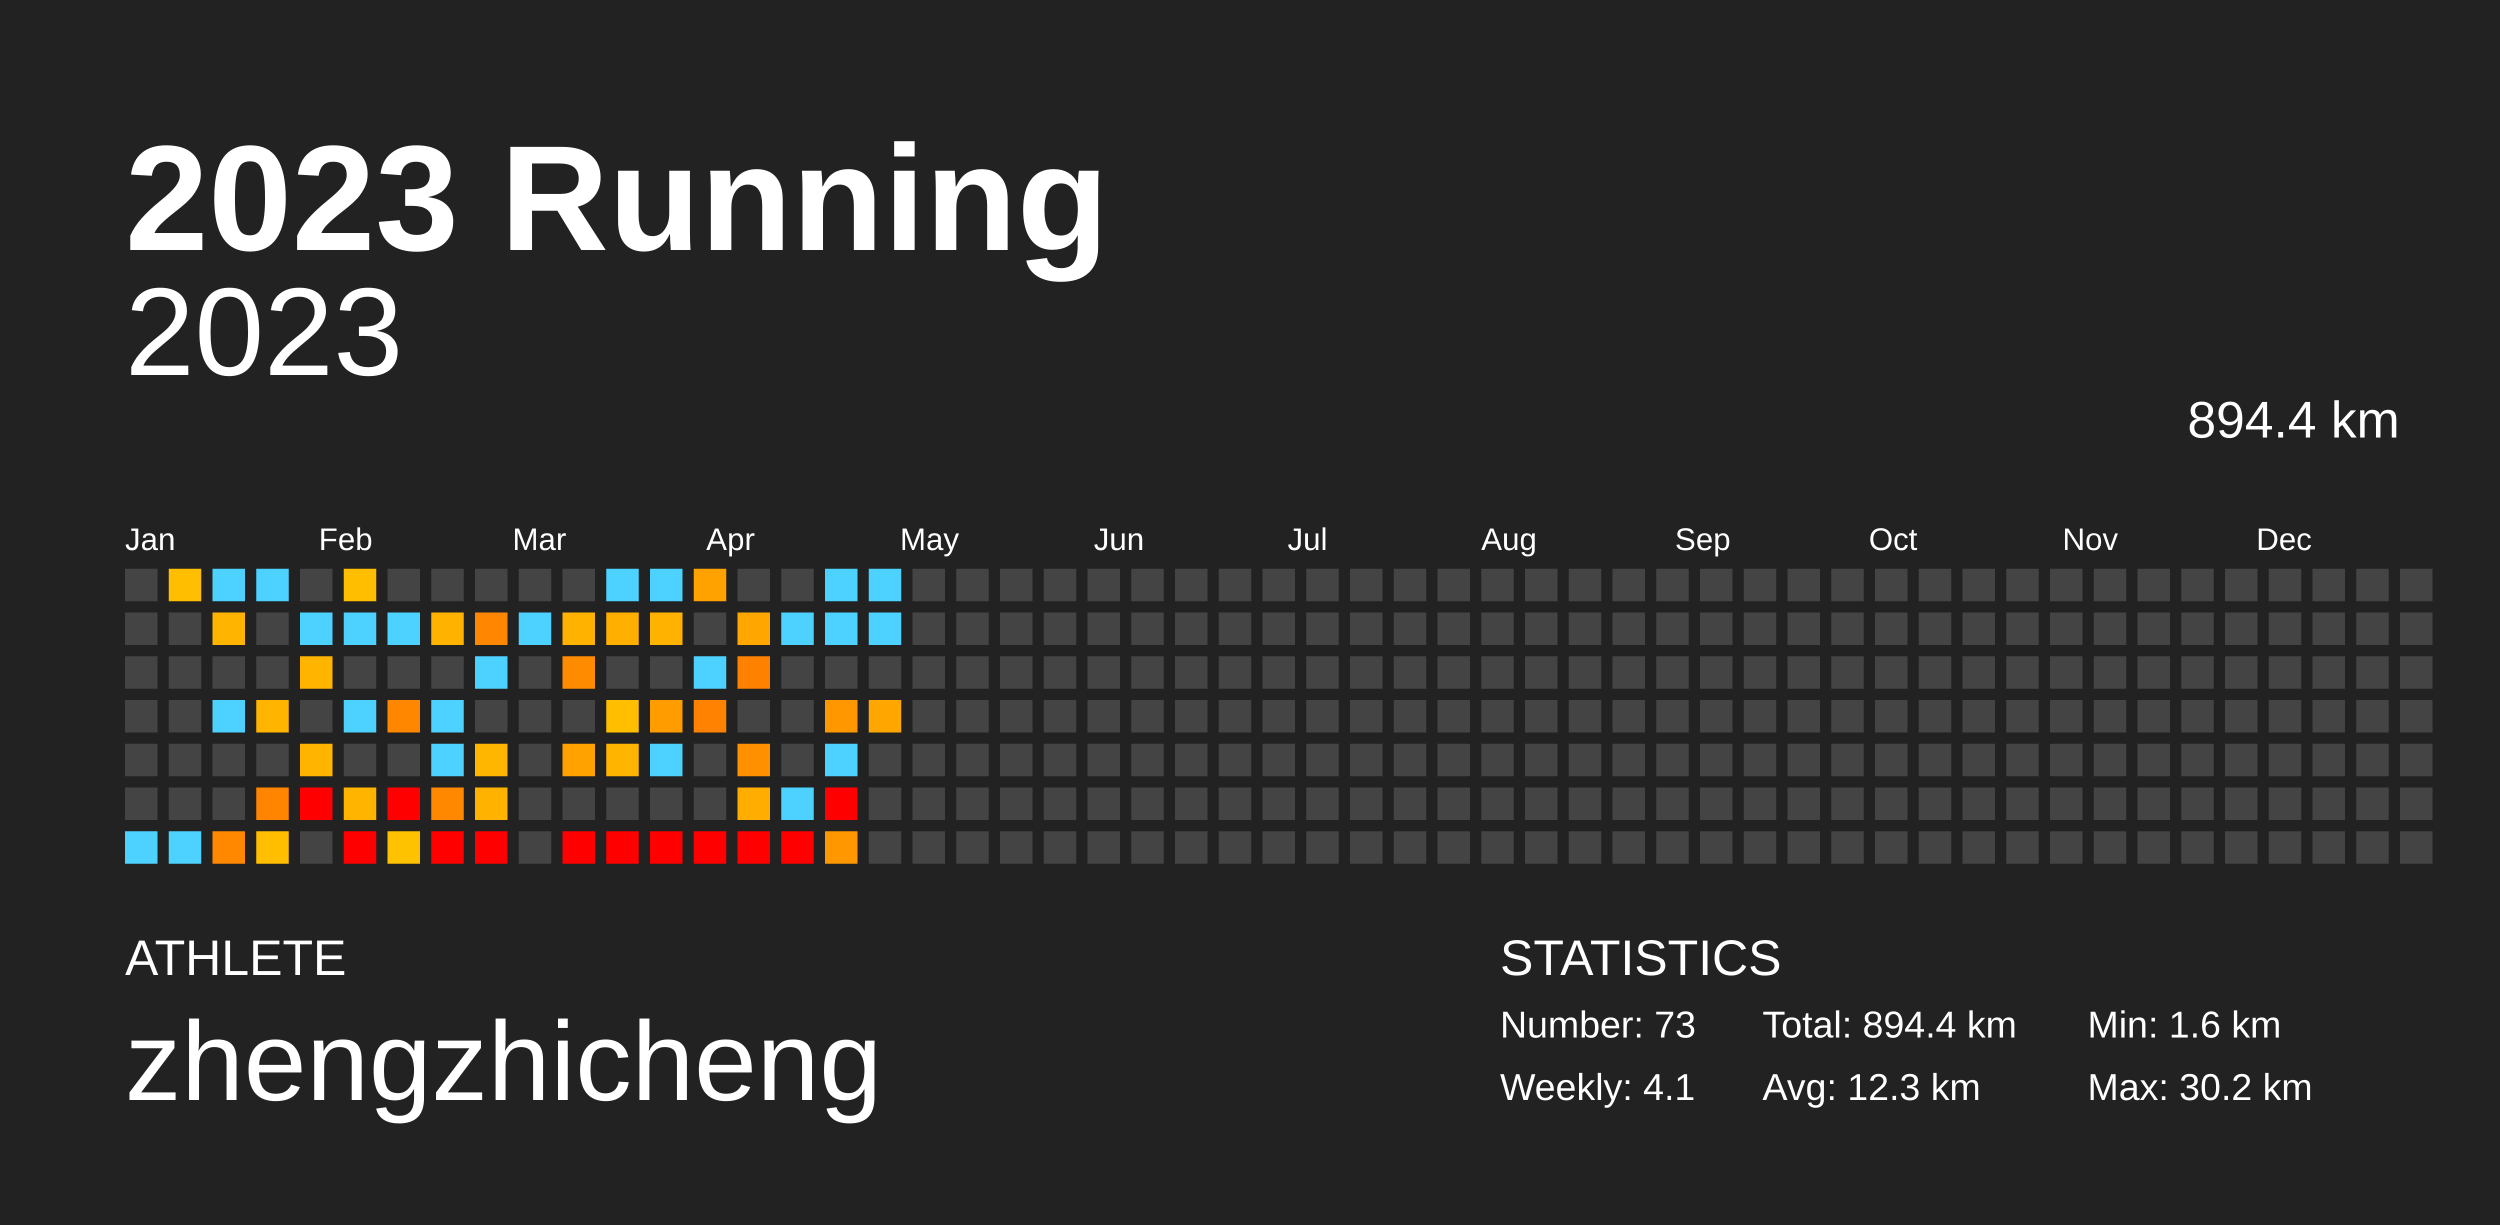
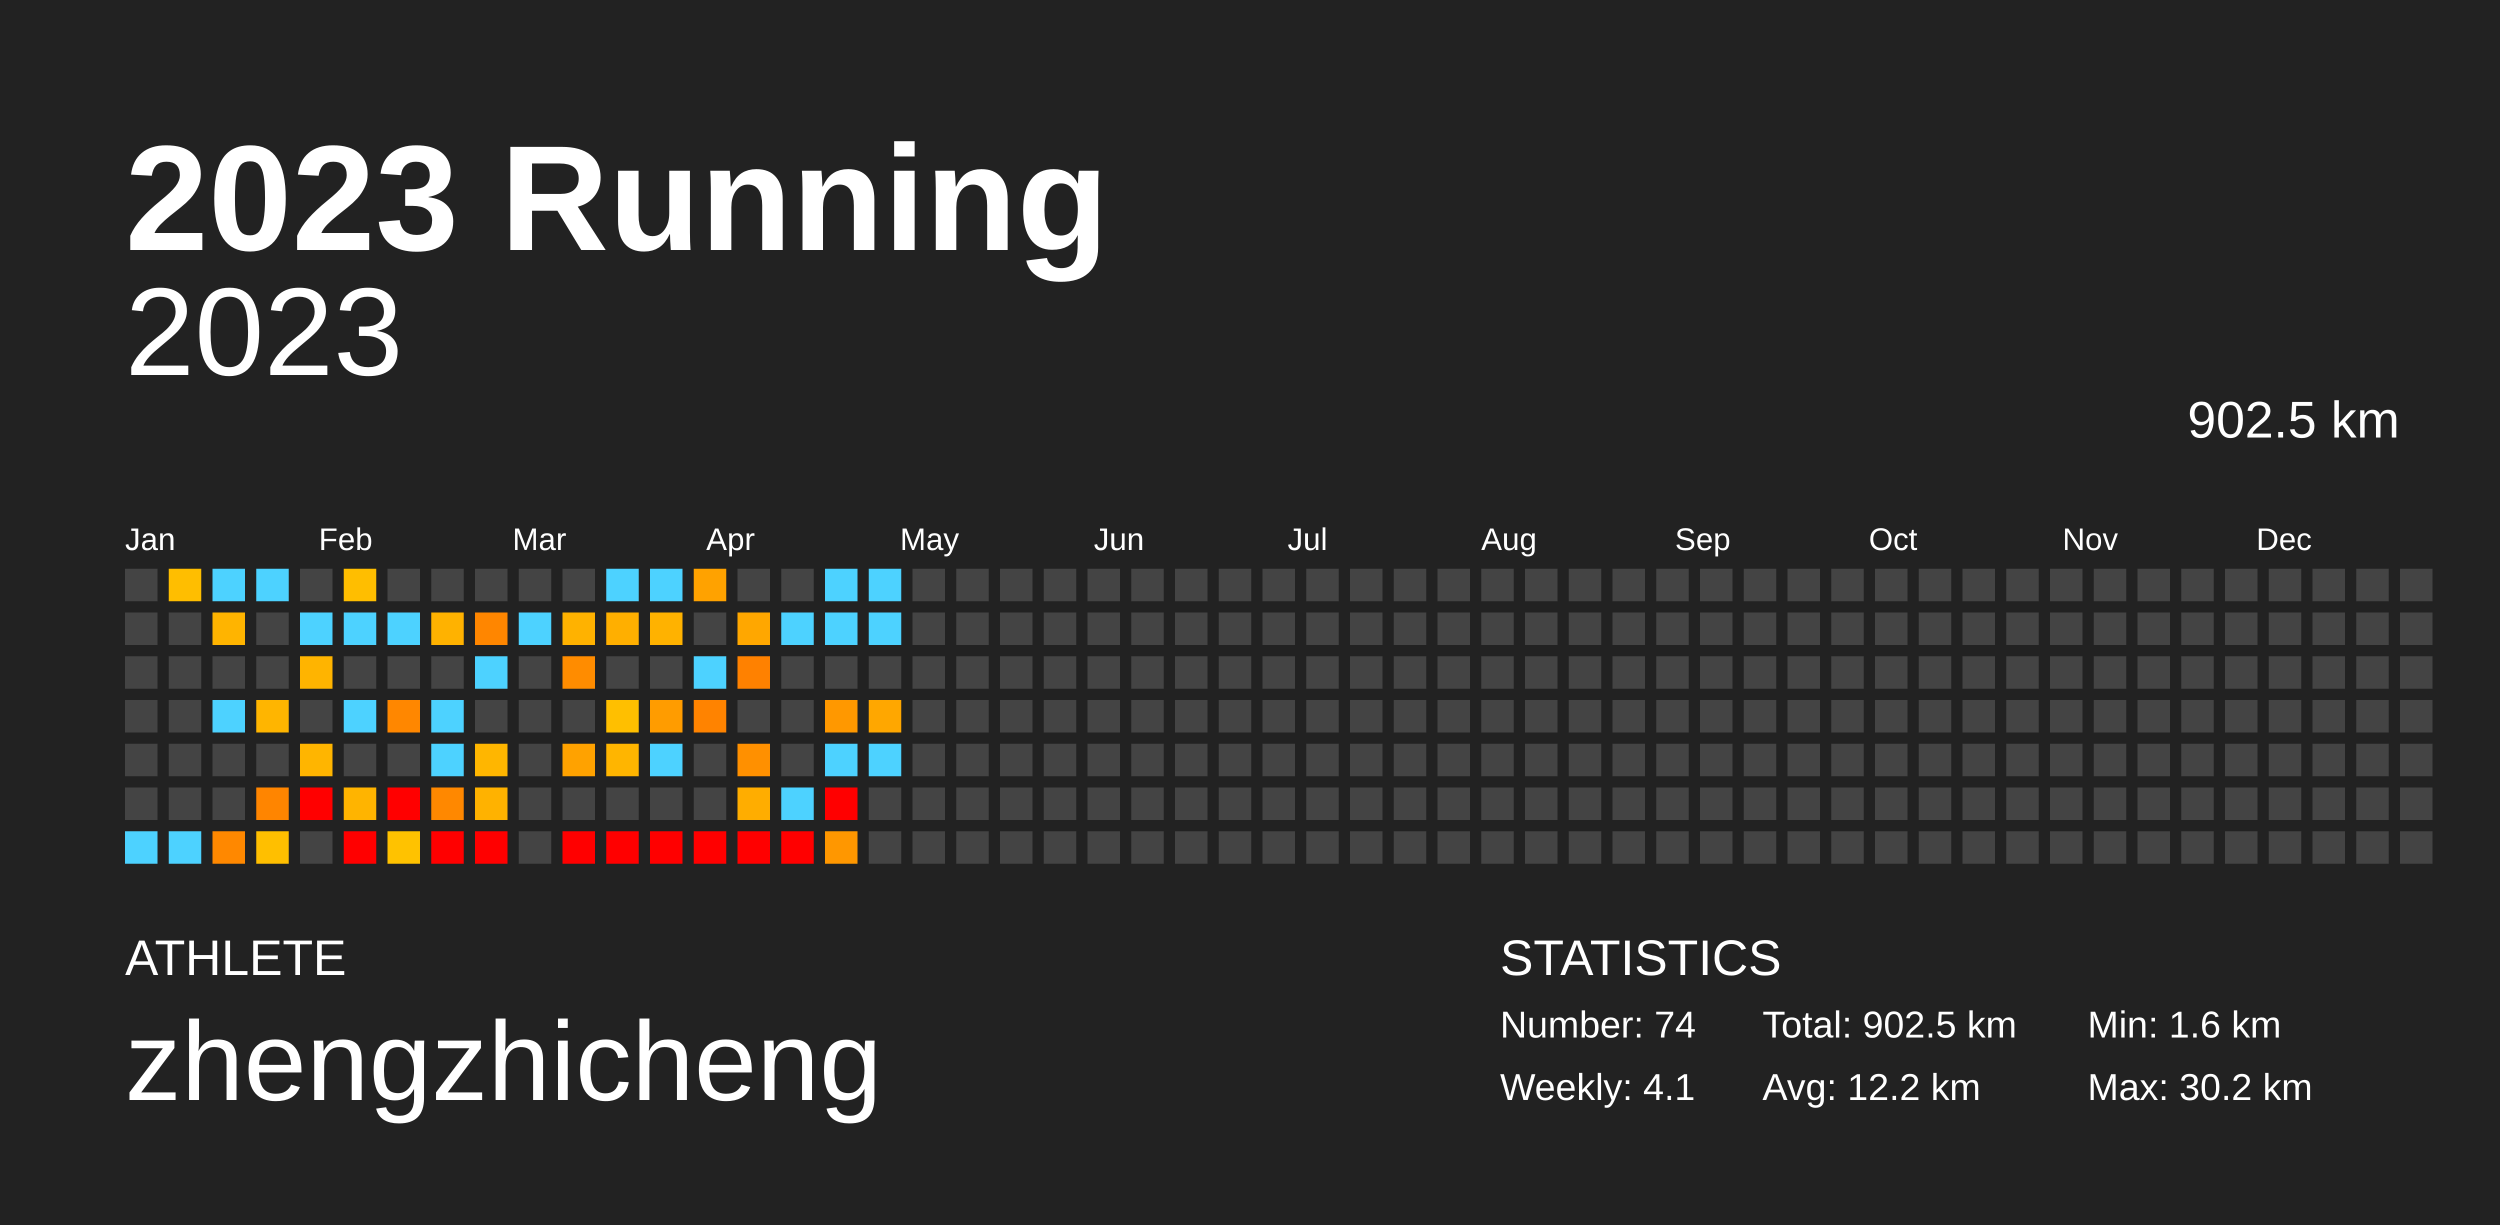
<svg xmlns="http://www.w3.org/2000/svg" baseProfile="full" height="98mm" version="1.1" viewBox="0,0,200,98" width="200mm">
  <defs />
  <rect fill="#222222" height="98" width="200" x="0" y="0" />
  <text fill="#FFFFFF" style="font-size:12px; font-family:Arial; font-weight:bold;" x="10" y="20">2023 Running</text>
  <text fill="#FFFFFF" style="font-size:4px; font-family:Arial" x="10" y="78">ATHLETE</text>
  <text fill="#FFFFFF" style="font-size:9px; font-family:Arial" x="10" y="88">zhengzhicheng</text>
  <text fill="#FFFFFF" style="font-size:4px; font-family:Arial" x="120" y="78">STATISTICS</text>
-   <text fill="#FFFFFF" style="font-size:3px; font-family:Arial" x="120" y="83">Number: 73</text>
+   <text fill="#FFFFFF" style="font-size:3px; font-family:Arial" x="120" y="83">Number: 74</text>
  <text fill="#FFFFFF" style="font-size:3px; font-family:Arial" x="120" y="88">Weekly: 4.1</text>
-   <text fill="#FFFFFF" style="font-size:3px; font-family:Arial" x="141" y="83">Total: 894.4 km</text>
-   <text fill="#FFFFFF" style="font-size:3px; font-family:Arial" x="141" y="88">Avg: 12.3 km</text>
+   <text fill="#FFFFFF" style="font-size:3px; font-family:Arial" x="141" y="83">Total: 902.5 km</text>
+   <text fill="#FFFFFF" style="font-size:3px; font-family:Arial" x="141" y="88">Avg: 12.2 km</text>
  <text fill="#FFFFFF" style="font-size:3px; font-family:Arial" x="167" y="83">Min: 1.6 km</text>
  <text fill="#FFFFFF" style="font-size:3px; font-family:Arial" x="167" y="88">Max: 30.2 km</text>
  <text alignment-baseline="hanging" fill="#FFFFFF" style="font-size:10.0px; font-family:Arial;" x="10" y="30">2023</text>
-   <text alignment-baseline="hanging" fill="#FFFFFF" style="font-size:4.125px; font-family:Arial;" x="175" y="35">894.4 km</text>
+   <text alignment-baseline="hanging" fill="#FFFFFF" style="font-size:4.125px; font-family:Arial;" x="175" y="35">902.5 km</text>
  <text fill="#FFFFFF" style="font-size:2.5px; font-family:Arial" x="10.0" y="44">Jan</text>
  <text fill="#FFFFFF" style="font-size:2.5px; font-family:Arial" x="25.5" y="44">Feb</text>
  <text fill="#FFFFFF" style="font-size:2.5px; font-family:Arial" x="41.0" y="44">Mar</text>
  <text fill="#FFFFFF" style="font-size:2.5px; font-family:Arial" x="56.5" y="44">Apr</text>
  <text fill="#FFFFFF" style="font-size:2.5px; font-family:Arial" x="72.0" y="44">May</text>
  <text fill="#FFFFFF" style="font-size:2.5px; font-family:Arial" x="87.5" y="44">Jun</text>
  <text fill="#FFFFFF" style="font-size:2.5px; font-family:Arial" x="103.0" y="44">Jul</text>
  <text fill="#FFFFFF" style="font-size:2.5px; font-family:Arial" x="118.5" y="44">Aug</text>
  <text fill="#FFFFFF" style="font-size:2.5px; font-family:Arial" x="134.0" y="44">Sep</text>
  <text fill="#FFFFFF" style="font-size:2.5px; font-family:Arial" x="149.5" y="44">Oct</text>
  <text fill="#FFFFFF" style="font-size:2.5px; font-family:Arial" x="165.0" y="44">Nov</text>
  <text fill="#FFFFFF" style="font-size:2.5px; font-family:Arial" x="180.5" y="44">Dec</text>
  <rect fill="#444444" height="2.6" width="2.6" x="10.0" y="45.5" />
  <rect fill="#444444" height="2.6" width="2.6" x="10.0" y="49.0" />
  <rect fill="#444444" height="2.6" width="2.6" x="10.0" y="52.5" />
  <rect fill="#444444" height="2.6" width="2.6" x="10.0" y="56.0" />
  <rect fill="#444444" height="2.6" width="2.6" x="10.0" y="59.5" />
  <rect fill="#444444" height="2.6" width="2.6" x="10.0" y="63.0" />
  <rect fill="#4dd2ff" height="2.6" width="2.6" x="10.0" y="66.5" />
  <rect fill="#ffbe00" height="2.6" width="2.6" x="13.5" y="45.5" />
  <rect fill="#444444" height="2.6" width="2.6" x="13.5" y="49.0" />
  <rect fill="#444444" height="2.6" width="2.6" x="13.5" y="52.5" />
  <rect fill="#444444" height="2.6" width="2.6" x="13.5" y="56.0" />
  <rect fill="#444444" height="2.6" width="2.6" x="13.5" y="59.5" />
  <rect fill="#444444" height="2.6" width="2.6" x="13.5" y="63.0" />
  <rect fill="#4dd2ff" height="2.6" width="2.6" x="13.5" y="66.5" />
  <rect fill="#4dd2ff" height="2.6" width="2.6" x="17.0" y="45.5" />
  <rect fill="#ffb400" height="2.6" width="2.6" x="17.0" y="49.0" />
  <rect fill="#444444" height="2.6" width="2.6" x="17.0" y="52.5" />
  <rect fill="#4dd2ff" height="2.6" width="2.6" x="17.0" y="56.0" />
  <rect fill="#444444" height="2.6" width="2.6" x="17.0" y="59.5" />
  <rect fill="#444444" height="2.6" width="2.6" x="17.0" y="63.0" />
  <rect fill="#ff8800" height="2.6" width="2.6" x="17.0" y="66.5" />
  <rect fill="#4dd2ff" height="2.6" width="2.6" x="20.5" y="45.5" />
  <rect fill="#444444" height="2.6" width="2.6" x="20.5" y="49.0" />
  <rect fill="#444444" height="2.6" width="2.6" x="20.5" y="52.5" />
  <rect fill="#ffb500" height="2.6" width="2.6" x="20.5" y="56.0" />
  <rect fill="#444444" height="2.6" width="2.6" x="20.5" y="59.5" />
  <rect fill="#ff8500" height="2.6" width="2.6" x="20.5" y="63.0" />
  <rect fill="#ffbf00" height="2.6" width="2.6" x="20.5" y="66.5" />
  <rect fill="#444444" height="2.6" width="2.6" x="24.0" y="45.5" />
  <rect fill="#4dd2ff" height="2.6" width="2.6" x="24.0" y="49.0" />
  <rect fill="#ffb400" height="2.6" width="2.6" x="24.0" y="52.5" />
  <rect fill="#444444" height="2.6" width="2.6" x="24.0" y="56.0" />
  <rect fill="#ffb500" height="2.6" width="2.6" x="24.0" y="59.5" />
  <rect fill="red" height="2.6" width="2.6" x="24.0" y="63.0" />
  <rect fill="#444444" height="2.6" width="2.6" x="24.0" y="66.5" />
  <rect fill="#ffbe00" height="2.6" width="2.6" x="27.5" y="45.5" />
  <rect fill="#4dd2ff" height="2.6" width="2.6" x="27.5" y="49.0" />
  <rect fill="#444444" height="2.6" width="2.6" x="27.5" y="52.5" />
  <rect fill="#4dd2ff" height="2.6" width="2.6" x="27.5" y="56.0" />
  <rect fill="#444444" height="2.6" width="2.6" x="27.5" y="59.5" />
  <rect fill="#ffb400" height="2.6" width="2.6" x="27.5" y="63.0" />
  <rect fill="red" height="2.6" width="2.6" x="27.5" y="66.5" />
  <rect fill="#444444" height="2.6" width="2.6" x="31.0" y="45.5" />
  <rect fill="#4dd2ff" height="2.6" width="2.6" x="31.0" y="49.0" />
  <rect fill="#444444" height="2.6" width="2.6" x="31.0" y="52.5" />
  <rect fill="#ff8700" height="2.6" width="2.6" x="31.0" y="56.0" />
  <rect fill="#444444" height="2.6" width="2.6" x="31.0" y="59.5" />
  <rect fill="red" height="2.6" width="2.6" x="31.0" y="63.0" />
  <rect fill="#ffc200" height="2.6" width="2.6" x="31.0" y="66.5" />
  <rect fill="#444444" height="2.6" width="2.6" x="34.5" y="45.5" />
  <rect fill="#ffb200" height="2.6" width="2.6" x="34.5" y="49.0" />
  <rect fill="#444444" height="2.6" width="2.6" x="34.5" y="52.5" />
  <rect fill="#4dd2ff" height="2.6" width="2.6" x="34.5" y="56.0" />
  <rect fill="#4dd2ff" height="2.6" width="2.6" x="34.5" y="59.5" />
  <rect fill="#ff8800" height="2.6" width="2.6" x="34.5" y="63.0" />
  <rect fill="red" height="2.6" width="2.6" x="34.5" y="66.5" />
  <rect fill="#444444" height="2.6" width="2.6" x="38.0" y="45.5" />
  <rect fill="#ff8600" height="2.6" width="2.6" x="38.0" y="49.0" />
  <rect fill="#4dd2ff" height="2.6" width="2.6" x="38.0" y="52.5" />
  <rect fill="#444444" height="2.6" width="2.6" x="38.0" y="56.0" />
  <rect fill="#ffb600" height="2.6" width="2.6" x="38.0" y="59.5" />
  <rect fill="#ffb200" height="2.6" width="2.6" x="38.0" y="63.0" />
  <rect fill="red" height="2.6" width="2.6" x="38.0" y="66.5" />
  <rect fill="#444444" height="2.6" width="2.6" x="41.5" y="45.5" />
  <rect fill="#4dd2ff" height="2.6" width="2.6" x="41.5" y="49.0" />
  <rect fill="#444444" height="2.6" width="2.6" x="41.5" y="52.5" />
  <rect fill="#444444" height="2.6" width="2.6" x="41.5" y="56.0" />
  <rect fill="#444444" height="2.6" width="2.6" x="41.5" y="59.5" />
  <rect fill="#444444" height="2.6" width="2.6" x="41.5" y="63.0" />
  <rect fill="#444444" height="2.6" width="2.6" x="41.5" y="66.5" />
  <rect fill="#444444" height="2.6" width="2.6" x="45.0" y="45.5" />
  <rect fill="#ffb200" height="2.6" width="2.6" x="45.0" y="49.0" />
  <rect fill="#ff8c00" height="2.6" width="2.6" x="45.0" y="52.5" />
  <rect fill="#444444" height="2.6" width="2.6" x="45.0" y="56.0" />
  <rect fill="#ffa200" height="2.6" width="2.6" x="45.0" y="59.5" />
  <rect fill="#444444" height="2.6" width="2.6" x="45.0" y="63.0" />
  <rect fill="red" height="2.6" width="2.6" x="45.0" y="66.5" />
  <rect fill="#4dd2ff" height="2.6" width="2.6" x="48.5" y="45.5" />
  <rect fill="#ffaf00" height="2.6" width="2.6" x="48.5" y="49.0" />
  <rect fill="#444444" height="2.6" width="2.6" x="48.5" y="52.5" />
  <rect fill="#ffbf00" height="2.6" width="2.6" x="48.5" y="56.0" />
  <rect fill="#ffb500" height="2.6" width="2.6" x="48.5" y="59.5" />
  <rect fill="#444444" height="2.6" width="2.6" x="48.5" y="63.0" />
  <rect fill="red" height="2.6" width="2.6" x="48.5" y="66.5" />
  <rect fill="#4dd2ff" height="2.6" width="2.6" x="52.0" y="45.5" />
  <rect fill="#ffb200" height="2.6" width="2.6" x="52.0" y="49.0" />
  <rect fill="#444444" height="2.6" width="2.6" x="52.0" y="52.5" />
  <rect fill="#ff9c00" height="2.6" width="2.6" x="52.0" y="56.0" />
  <rect fill="#4dd2ff" height="2.6" width="2.6" x="52.0" y="59.5" />
  <rect fill="#444444" height="2.6" width="2.6" x="52.0" y="63.0" />
  <rect fill="red" height="2.6" width="2.6" x="52.0" y="66.5" />
  <rect fill="#ffa200" height="2.6" width="2.6" x="55.5" y="45.5" />
  <rect fill="#444444" height="2.6" width="2.6" x="55.5" y="49.0" />
  <rect fill="#4dd2ff" height="2.6" width="2.6" x="55.5" y="52.5" />
  <rect fill="#ff8300" height="2.6" width="2.6" x="55.5" y="56.0" />
  <rect fill="#444444" height="2.6" width="2.6" x="55.5" y="59.5" />
  <rect fill="#444444" height="2.6" width="2.6" x="55.5" y="63.0" />
  <rect fill="red" height="2.6" width="2.6" x="55.5" y="66.5" />
  <rect fill="#444444" height="2.6" width="2.6" x="59.0" y="45.5" />
  <rect fill="#ffa700" height="2.6" width="2.6" x="59.0" y="49.0" />
  <rect fill="#ff8100" height="2.6" width="2.6" x="59.0" y="52.5" />
  <rect fill="#444444" height="2.6" width="2.6" x="59.0" y="56.0" />
  <rect fill="#ff9000" height="2.6" width="2.6" x="59.0" y="59.5" />
  <rect fill="#ffad00" height="2.6" width="2.6" x="59.0" y="63.0" />
  <rect fill="red" height="2.6" width="2.6" x="59.0" y="66.5" />
  <rect fill="#444444" height="2.6" width="2.6" x="62.5" y="45.5" />
  <rect fill="#4dd2ff" height="2.6" width="2.6" x="62.5" y="49.0" />
  <rect fill="#444444" height="2.6" width="2.6" x="62.5" y="52.5" />
  <rect fill="#444444" height="2.6" width="2.6" x="62.5" y="56.0" />
  <rect fill="#444444" height="2.6" width="2.6" x="62.5" y="59.5" />
  <rect fill="#4dd2ff" height="2.6" width="2.6" x="62.5" y="63.0" />
  <rect fill="red" height="2.6" width="2.6" x="62.5" y="66.5" />
  <rect fill="#4dd2ff" height="2.6" width="2.6" x="66.0" y="45.5" />
  <rect fill="#4dd2ff" height="2.6" width="2.6" x="66.0" y="49.0" />
  <rect fill="#444444" height="2.6" width="2.6" x="66.0" y="52.5" />
  <rect fill="#ff9800" height="2.6" width="2.6" x="66.0" y="56.0" />
  <rect fill="#4dd2ff" height="2.6" width="2.6" x="66.0" y="59.5" />
  <rect fill="red" height="2.6" width="2.6" x="66.0" y="63.0" />
  <rect fill="#ff9700" height="2.6" width="2.6" x="66.0" y="66.5" />
  <rect fill="#4dd2ff" height="2.6" width="2.6" x="69.5" y="45.5" />
  <rect fill="#4dd2ff" height="2.6" width="2.6" x="69.5" y="49.0" />
  <rect fill="#444444" height="2.6" width="2.6" x="69.5" y="52.5" />
  <rect fill="#ffa700" height="2.6" width="2.6" x="69.5" y="56.0" />
-   <rect fill="#444444" height="2.6" width="2.6" x="69.5" y="59.5" />
+   <rect fill="#4dd2ff" height="2.6" width="2.6" x="69.5" y="59.5" />
  <rect fill="#444444" height="2.6" width="2.6" x="69.5" y="63.0" />
  <rect fill="#444444" height="2.6" width="2.6" x="69.5" y="66.5" />
  <rect fill="#444444" height="2.6" width="2.6" x="73.0" y="45.5" />
  <rect fill="#444444" height="2.6" width="2.6" x="73.0" y="49.0" />
  <rect fill="#444444" height="2.6" width="2.6" x="73.0" y="52.5" />
  <rect fill="#444444" height="2.6" width="2.6" x="73.0" y="56.0" />
  <rect fill="#444444" height="2.6" width="2.6" x="73.0" y="59.5" />
  <rect fill="#444444" height="2.6" width="2.6" x="73.0" y="63.0" />
  <rect fill="#444444" height="2.6" width="2.6" x="73.0" y="66.5" />
  <rect fill="#444444" height="2.6" width="2.6" x="76.5" y="45.5" />
  <rect fill="#444444" height="2.6" width="2.6" x="76.5" y="49.0" />
  <rect fill="#444444" height="2.6" width="2.6" x="76.5" y="52.5" />
  <rect fill="#444444" height="2.6" width="2.6" x="76.5" y="56.0" />
  <rect fill="#444444" height="2.6" width="2.6" x="76.5" y="59.5" />
  <rect fill="#444444" height="2.6" width="2.6" x="76.5" y="63.0" />
  <rect fill="#444444" height="2.6" width="2.6" x="76.5" y="66.5" />
  <rect fill="#444444" height="2.6" width="2.6" x="80.0" y="45.5" />
  <rect fill="#444444" height="2.6" width="2.6" x="80.0" y="49.0" />
  <rect fill="#444444" height="2.6" width="2.6" x="80.0" y="52.5" />
  <rect fill="#444444" height="2.6" width="2.6" x="80.0" y="56.0" />
  <rect fill="#444444" height="2.6" width="2.6" x="80.0" y="59.5" />
  <rect fill="#444444" height="2.6" width="2.6" x="80.0" y="63.0" />
  <rect fill="#444444" height="2.6" width="2.6" x="80.0" y="66.5" />
  <rect fill="#444444" height="2.6" width="2.6" x="83.5" y="45.5" />
  <rect fill="#444444" height="2.6" width="2.6" x="83.5" y="49.0" />
  <rect fill="#444444" height="2.6" width="2.6" x="83.5" y="52.5" />
  <rect fill="#444444" height="2.6" width="2.6" x="83.5" y="56.0" />
  <rect fill="#444444" height="2.6" width="2.6" x="83.5" y="59.5" />
  <rect fill="#444444" height="2.6" width="2.6" x="83.5" y="63.0" />
  <rect fill="#444444" height="2.6" width="2.6" x="83.5" y="66.5" />
  <rect fill="#444444" height="2.6" width="2.6" x="87.0" y="45.5" />
  <rect fill="#444444" height="2.6" width="2.6" x="87.0" y="49.0" />
  <rect fill="#444444" height="2.6" width="2.6" x="87.0" y="52.5" />
  <rect fill="#444444" height="2.6" width="2.6" x="87.0" y="56.0" />
  <rect fill="#444444" height="2.6" width="2.6" x="87.0" y="59.5" />
  <rect fill="#444444" height="2.6" width="2.6" x="87.0" y="63.0" />
  <rect fill="#444444" height="2.6" width="2.6" x="87.0" y="66.5" />
  <rect fill="#444444" height="2.6" width="2.6" x="90.5" y="45.5" />
  <rect fill="#444444" height="2.6" width="2.6" x="90.5" y="49.0" />
  <rect fill="#444444" height="2.6" width="2.6" x="90.5" y="52.5" />
  <rect fill="#444444" height="2.6" width="2.6" x="90.5" y="56.0" />
  <rect fill="#444444" height="2.6" width="2.6" x="90.5" y="59.5" />
  <rect fill="#444444" height="2.6" width="2.6" x="90.5" y="63.0" />
  <rect fill="#444444" height="2.6" width="2.6" x="90.5" y="66.5" />
  <rect fill="#444444" height="2.6" width="2.6" x="94.0" y="45.5" />
  <rect fill="#444444" height="2.6" width="2.6" x="94.0" y="49.0" />
  <rect fill="#444444" height="2.6" width="2.6" x="94.0" y="52.5" />
  <rect fill="#444444" height="2.6" width="2.6" x="94.0" y="56.0" />
  <rect fill="#444444" height="2.6" width="2.6" x="94.0" y="59.5" />
  <rect fill="#444444" height="2.6" width="2.6" x="94.0" y="63.0" />
  <rect fill="#444444" height="2.6" width="2.6" x="94.0" y="66.5" />
  <rect fill="#444444" height="2.6" width="2.6" x="97.5" y="45.5" />
  <rect fill="#444444" height="2.6" width="2.6" x="97.5" y="49.0" />
  <rect fill="#444444" height="2.6" width="2.6" x="97.5" y="52.5" />
  <rect fill="#444444" height="2.6" width="2.6" x="97.5" y="56.0" />
  <rect fill="#444444" height="2.6" width="2.6" x="97.5" y="59.5" />
  <rect fill="#444444" height="2.6" width="2.6" x="97.5" y="63.0" />
  <rect fill="#444444" height="2.6" width="2.6" x="97.5" y="66.5" />
  <rect fill="#444444" height="2.6" width="2.6" x="101.0" y="45.5" />
  <rect fill="#444444" height="2.6" width="2.6" x="101.0" y="49.0" />
  <rect fill="#444444" height="2.6" width="2.6" x="101.0" y="52.5" />
  <rect fill="#444444" height="2.6" width="2.6" x="101.0" y="56.0" />
  <rect fill="#444444" height="2.6" width="2.6" x="101.0" y="59.5" />
  <rect fill="#444444" height="2.6" width="2.6" x="101.0" y="63.0" />
  <rect fill="#444444" height="2.6" width="2.6" x="101.0" y="66.5" />
  <rect fill="#444444" height="2.6" width="2.6" x="104.5" y="45.5" />
  <rect fill="#444444" height="2.6" width="2.6" x="104.5" y="49.0" />
  <rect fill="#444444" height="2.6" width="2.6" x="104.5" y="52.5" />
  <rect fill="#444444" height="2.6" width="2.6" x="104.5" y="56.0" />
  <rect fill="#444444" height="2.6" width="2.6" x="104.5" y="59.5" />
  <rect fill="#444444" height="2.6" width="2.6" x="104.5" y="63.0" />
  <rect fill="#444444" height="2.6" width="2.6" x="104.5" y="66.5" />
  <rect fill="#444444" height="2.6" width="2.6" x="108.0" y="45.5" />
  <rect fill="#444444" height="2.6" width="2.6" x="108.0" y="49.0" />
  <rect fill="#444444" height="2.6" width="2.6" x="108.0" y="52.5" />
  <rect fill="#444444" height="2.6" width="2.6" x="108.0" y="56.0" />
  <rect fill="#444444" height="2.6" width="2.6" x="108.0" y="59.5" />
  <rect fill="#444444" height="2.6" width="2.6" x="108.0" y="63.0" />
  <rect fill="#444444" height="2.6" width="2.6" x="108.0" y="66.5" />
  <rect fill="#444444" height="2.6" width="2.6" x="111.5" y="45.5" />
  <rect fill="#444444" height="2.6" width="2.6" x="111.5" y="49.0" />
  <rect fill="#444444" height="2.6" width="2.6" x="111.5" y="52.5" />
  <rect fill="#444444" height="2.6" width="2.6" x="111.5" y="56.0" />
  <rect fill="#444444" height="2.6" width="2.6" x="111.5" y="59.5" />
  <rect fill="#444444" height="2.6" width="2.6" x="111.5" y="63.0" />
  <rect fill="#444444" height="2.6" width="2.6" x="111.5" y="66.5" />
  <rect fill="#444444" height="2.6" width="2.6" x="115.0" y="45.5" />
  <rect fill="#444444" height="2.6" width="2.6" x="115.0" y="49.0" />
  <rect fill="#444444" height="2.6" width="2.6" x="115.0" y="52.5" />
  <rect fill="#444444" height="2.6" width="2.6" x="115.0" y="56.0" />
  <rect fill="#444444" height="2.6" width="2.6" x="115.0" y="59.5" />
  <rect fill="#444444" height="2.6" width="2.6" x="115.0" y="63.0" />
  <rect fill="#444444" height="2.6" width="2.6" x="115.0" y="66.5" />
  <rect fill="#444444" height="2.6" width="2.6" x="118.5" y="45.5" />
  <rect fill="#444444" height="2.6" width="2.6" x="118.5" y="49.0" />
  <rect fill="#444444" height="2.6" width="2.6" x="118.5" y="52.5" />
  <rect fill="#444444" height="2.6" width="2.6" x="118.5" y="56.0" />
  <rect fill="#444444" height="2.6" width="2.6" x="118.5" y="59.5" />
  <rect fill="#444444" height="2.6" width="2.6" x="118.5" y="63.0" />
  <rect fill="#444444" height="2.6" width="2.6" x="118.5" y="66.5" />
  <rect fill="#444444" height="2.6" width="2.6" x="122.0" y="45.5" />
  <rect fill="#444444" height="2.6" width="2.6" x="122.0" y="49.0" />
  <rect fill="#444444" height="2.6" width="2.6" x="122.0" y="52.5" />
  <rect fill="#444444" height="2.6" width="2.6" x="122.0" y="56.0" />
  <rect fill="#444444" height="2.6" width="2.6" x="122.0" y="59.5" />
  <rect fill="#444444" height="2.6" width="2.6" x="122.0" y="63.0" />
  <rect fill="#444444" height="2.6" width="2.6" x="122.0" y="66.5" />
  <rect fill="#444444" height="2.6" width="2.6" x="125.5" y="45.5" />
  <rect fill="#444444" height="2.6" width="2.6" x="125.5" y="49.0" />
  <rect fill="#444444" height="2.6" width="2.6" x="125.5" y="52.5" />
  <rect fill="#444444" height="2.6" width="2.6" x="125.5" y="56.0" />
  <rect fill="#444444" height="2.6" width="2.6" x="125.5" y="59.5" />
  <rect fill="#444444" height="2.6" width="2.6" x="125.5" y="63.0" />
  <rect fill="#444444" height="2.6" width="2.6" x="125.5" y="66.5" />
  <rect fill="#444444" height="2.6" width="2.6" x="129.0" y="45.5" />
  <rect fill="#444444" height="2.6" width="2.6" x="129.0" y="49.0" />
  <rect fill="#444444" height="2.6" width="2.6" x="129.0" y="52.5" />
  <rect fill="#444444" height="2.6" width="2.6" x="129.0" y="56.0" />
  <rect fill="#444444" height="2.6" width="2.6" x="129.0" y="59.5" />
  <rect fill="#444444" height="2.6" width="2.6" x="129.0" y="63.0" />
  <rect fill="#444444" height="2.6" width="2.6" x="129.0" y="66.5" />
  <rect fill="#444444" height="2.6" width="2.6" x="132.5" y="45.5" />
  <rect fill="#444444" height="2.6" width="2.6" x="132.5" y="49.0" />
  <rect fill="#444444" height="2.6" width="2.6" x="132.5" y="52.5" />
  <rect fill="#444444" height="2.6" width="2.6" x="132.5" y="56.0" />
  <rect fill="#444444" height="2.6" width="2.6" x="132.5" y="59.5" />
  <rect fill="#444444" height="2.6" width="2.6" x="132.5" y="63.0" />
  <rect fill="#444444" height="2.6" width="2.6" x="132.5" y="66.5" />
  <rect fill="#444444" height="2.6" width="2.6" x="136.0" y="45.5" />
  <rect fill="#444444" height="2.6" width="2.6" x="136.0" y="49.0" />
  <rect fill="#444444" height="2.6" width="2.6" x="136.0" y="52.5" />
  <rect fill="#444444" height="2.6" width="2.6" x="136.0" y="56.0" />
  <rect fill="#444444" height="2.6" width="2.6" x="136.0" y="59.5" />
  <rect fill="#444444" height="2.6" width="2.6" x="136.0" y="63.0" />
  <rect fill="#444444" height="2.6" width="2.6" x="136.0" y="66.5" />
  <rect fill="#444444" height="2.6" width="2.6" x="139.5" y="45.5" />
  <rect fill="#444444" height="2.6" width="2.6" x="139.5" y="49.0" />
  <rect fill="#444444" height="2.6" width="2.6" x="139.5" y="52.5" />
  <rect fill="#444444" height="2.6" width="2.6" x="139.5" y="56.0" />
  <rect fill="#444444" height="2.6" width="2.6" x="139.5" y="59.5" />
  <rect fill="#444444" height="2.6" width="2.6" x="139.5" y="63.0" />
  <rect fill="#444444" height="2.6" width="2.6" x="139.5" y="66.5" />
  <rect fill="#444444" height="2.6" width="2.6" x="143.0" y="45.5" />
  <rect fill="#444444" height="2.6" width="2.6" x="143.0" y="49.0" />
  <rect fill="#444444" height="2.6" width="2.6" x="143.0" y="52.5" />
  <rect fill="#444444" height="2.6" width="2.6" x="143.0" y="56.0" />
  <rect fill="#444444" height="2.6" width="2.6" x="143.0" y="59.5" />
  <rect fill="#444444" height="2.6" width="2.6" x="143.0" y="63.0" />
  <rect fill="#444444" height="2.6" width="2.6" x="143.0" y="66.5" />
  <rect fill="#444444" height="2.6" width="2.6" x="146.5" y="45.5" />
  <rect fill="#444444" height="2.6" width="2.6" x="146.5" y="49.0" />
  <rect fill="#444444" height="2.6" width="2.6" x="146.5" y="52.5" />
  <rect fill="#444444" height="2.6" width="2.6" x="146.5" y="56.0" />
  <rect fill="#444444" height="2.6" width="2.6" x="146.5" y="59.5" />
  <rect fill="#444444" height="2.6" width="2.6" x="146.5" y="63.0" />
  <rect fill="#444444" height="2.6" width="2.6" x="146.5" y="66.5" />
  <rect fill="#444444" height="2.6" width="2.6" x="150.0" y="45.5" />
  <rect fill="#444444" height="2.6" width="2.6" x="150.0" y="49.0" />
  <rect fill="#444444" height="2.6" width="2.6" x="150.0" y="52.5" />
  <rect fill="#444444" height="2.6" width="2.6" x="150.0" y="56.0" />
  <rect fill="#444444" height="2.6" width="2.6" x="150.0" y="59.5" />
  <rect fill="#444444" height="2.6" width="2.6" x="150.0" y="63.0" />
  <rect fill="#444444" height="2.6" width="2.6" x="150.0" y="66.5" />
  <rect fill="#444444" height="2.6" width="2.6" x="153.5" y="45.5" />
  <rect fill="#444444" height="2.6" width="2.6" x="153.5" y="49.0" />
  <rect fill="#444444" height="2.6" width="2.6" x="153.5" y="52.5" />
  <rect fill="#444444" height="2.6" width="2.6" x="153.5" y="56.0" />
  <rect fill="#444444" height="2.6" width="2.6" x="153.5" y="59.5" />
  <rect fill="#444444" height="2.6" width="2.6" x="153.5" y="63.0" />
  <rect fill="#444444" height="2.6" width="2.6" x="153.5" y="66.5" />
  <rect fill="#444444" height="2.6" width="2.6" x="157.0" y="45.5" />
  <rect fill="#444444" height="2.6" width="2.6" x="157.0" y="49.0" />
  <rect fill="#444444" height="2.6" width="2.6" x="157.0" y="52.5" />
  <rect fill="#444444" height="2.6" width="2.6" x="157.0" y="56.0" />
  <rect fill="#444444" height="2.6" width="2.6" x="157.0" y="59.5" />
  <rect fill="#444444" height="2.6" width="2.6" x="157.0" y="63.0" />
  <rect fill="#444444" height="2.6" width="2.6" x="157.0" y="66.5" />
  <rect fill="#444444" height="2.6" width="2.6" x="160.5" y="45.5" />
  <rect fill="#444444" height="2.6" width="2.6" x="160.5" y="49.0" />
  <rect fill="#444444" height="2.6" width="2.6" x="160.5" y="52.5" />
  <rect fill="#444444" height="2.6" width="2.6" x="160.5" y="56.0" />
  <rect fill="#444444" height="2.6" width="2.6" x="160.5" y="59.5" />
  <rect fill="#444444" height="2.6" width="2.6" x="160.5" y="63.0" />
  <rect fill="#444444" height="2.6" width="2.6" x="160.5" y="66.5" />
  <rect fill="#444444" height="2.6" width="2.6" x="164.0" y="45.5" />
  <rect fill="#444444" height="2.6" width="2.6" x="164.0" y="49.0" />
  <rect fill="#444444" height="2.6" width="2.6" x="164.0" y="52.5" />
  <rect fill="#444444" height="2.6" width="2.6" x="164.0" y="56.0" />
  <rect fill="#444444" height="2.6" width="2.6" x="164.0" y="59.5" />
  <rect fill="#444444" height="2.6" width="2.6" x="164.0" y="63.0" />
  <rect fill="#444444" height="2.6" width="2.6" x="164.0" y="66.5" />
  <rect fill="#444444" height="2.6" width="2.6" x="167.5" y="45.5" />
  <rect fill="#444444" height="2.6" width="2.6" x="167.5" y="49.0" />
  <rect fill="#444444" height="2.6" width="2.6" x="167.5" y="52.5" />
  <rect fill="#444444" height="2.6" width="2.6" x="167.5" y="56.0" />
  <rect fill="#444444" height="2.6" width="2.6" x="167.5" y="59.5" />
  <rect fill="#444444" height="2.6" width="2.6" x="167.5" y="63.0" />
  <rect fill="#444444" height="2.6" width="2.6" x="167.5" y="66.5" />
  <rect fill="#444444" height="2.6" width="2.6" x="171.0" y="45.5" />
  <rect fill="#444444" height="2.6" width="2.6" x="171.0" y="49.0" />
  <rect fill="#444444" height="2.6" width="2.6" x="171.0" y="52.5" />
  <rect fill="#444444" height="2.6" width="2.6" x="171.0" y="56.0" />
  <rect fill="#444444" height="2.6" width="2.6" x="171.0" y="59.5" />
  <rect fill="#444444" height="2.6" width="2.6" x="171.0" y="63.0" />
  <rect fill="#444444" height="2.6" width="2.6" x="171.0" y="66.5" />
  <rect fill="#444444" height="2.6" width="2.6" x="174.5" y="45.5" />
  <rect fill="#444444" height="2.6" width="2.6" x="174.5" y="49.0" />
  <rect fill="#444444" height="2.6" width="2.6" x="174.5" y="52.5" />
  <rect fill="#444444" height="2.6" width="2.6" x="174.5" y="56.0" />
  <rect fill="#444444" height="2.6" width="2.6" x="174.5" y="59.5" />
  <rect fill="#444444" height="2.6" width="2.6" x="174.5" y="63.0" />
  <rect fill="#444444" height="2.6" width="2.6" x="174.5" y="66.5" />
  <rect fill="#444444" height="2.6" width="2.6" x="178.0" y="45.5" />
  <rect fill="#444444" height="2.6" width="2.6" x="178.0" y="49.0" />
  <rect fill="#444444" height="2.6" width="2.6" x="178.0" y="52.5" />
  <rect fill="#444444" height="2.6" width="2.6" x="178.0" y="56.0" />
  <rect fill="#444444" height="2.6" width="2.6" x="178.0" y="59.5" />
  <rect fill="#444444" height="2.6" width="2.6" x="178.0" y="63.0" />
  <rect fill="#444444" height="2.6" width="2.6" x="178.0" y="66.5" />
  <rect fill="#444444" height="2.6" width="2.6" x="181.5" y="45.5" />
  <rect fill="#444444" height="2.6" width="2.6" x="181.5" y="49.0" />
  <rect fill="#444444" height="2.6" width="2.6" x="181.5" y="52.5" />
  <rect fill="#444444" height="2.6" width="2.6" x="181.5" y="56.0" />
  <rect fill="#444444" height="2.6" width="2.6" x="181.5" y="59.5" />
  <rect fill="#444444" height="2.6" width="2.6" x="181.5" y="63.0" />
  <rect fill="#444444" height="2.6" width="2.6" x="181.5" y="66.5" />
  <rect fill="#444444" height="2.6" width="2.6" x="185.0" y="45.5" />
  <rect fill="#444444" height="2.6" width="2.6" x="185.0" y="49.0" />
  <rect fill="#444444" height="2.6" width="2.6" x="185.0" y="52.5" />
  <rect fill="#444444" height="2.6" width="2.6" x="185.0" y="56.0" />
  <rect fill="#444444" height="2.6" width="2.6" x="185.0" y="59.5" />
  <rect fill="#444444" height="2.6" width="2.6" x="185.0" y="63.0" />
  <rect fill="#444444" height="2.6" width="2.6" x="185.0" y="66.5" />
  <rect fill="#444444" height="2.6" width="2.6" x="188.5" y="45.5" />
  <rect fill="#444444" height="2.6" width="2.6" x="188.5" y="49.0" />
  <rect fill="#444444" height="2.6" width="2.6" x="188.5" y="52.5" />
  <rect fill="#444444" height="2.6" width="2.6" x="188.5" y="56.0" />
  <rect fill="#444444" height="2.6" width="2.6" x="188.5" y="59.5" />
  <rect fill="#444444" height="2.6" width="2.6" x="188.5" y="63.0" />
  <rect fill="#444444" height="2.6" width="2.6" x="188.5" y="66.5" />
  <rect fill="#444444" height="2.6" width="2.6" x="192.0" y="45.5" />
  <rect fill="#444444" height="2.6" width="2.6" x="192.0" y="49.0" />
  <rect fill="#444444" height="2.6" width="2.6" x="192.0" y="52.5" />
  <rect fill="#444444" height="2.6" width="2.6" x="192.0" y="56.0" />
  <rect fill="#444444" height="2.6" width="2.6" x="192.0" y="59.5" />
  <rect fill="#444444" height="2.6" width="2.6" x="192.0" y="63.0" />
  <rect fill="#444444" height="2.6" width="2.6" x="192.0" y="66.5" />
</svg>
